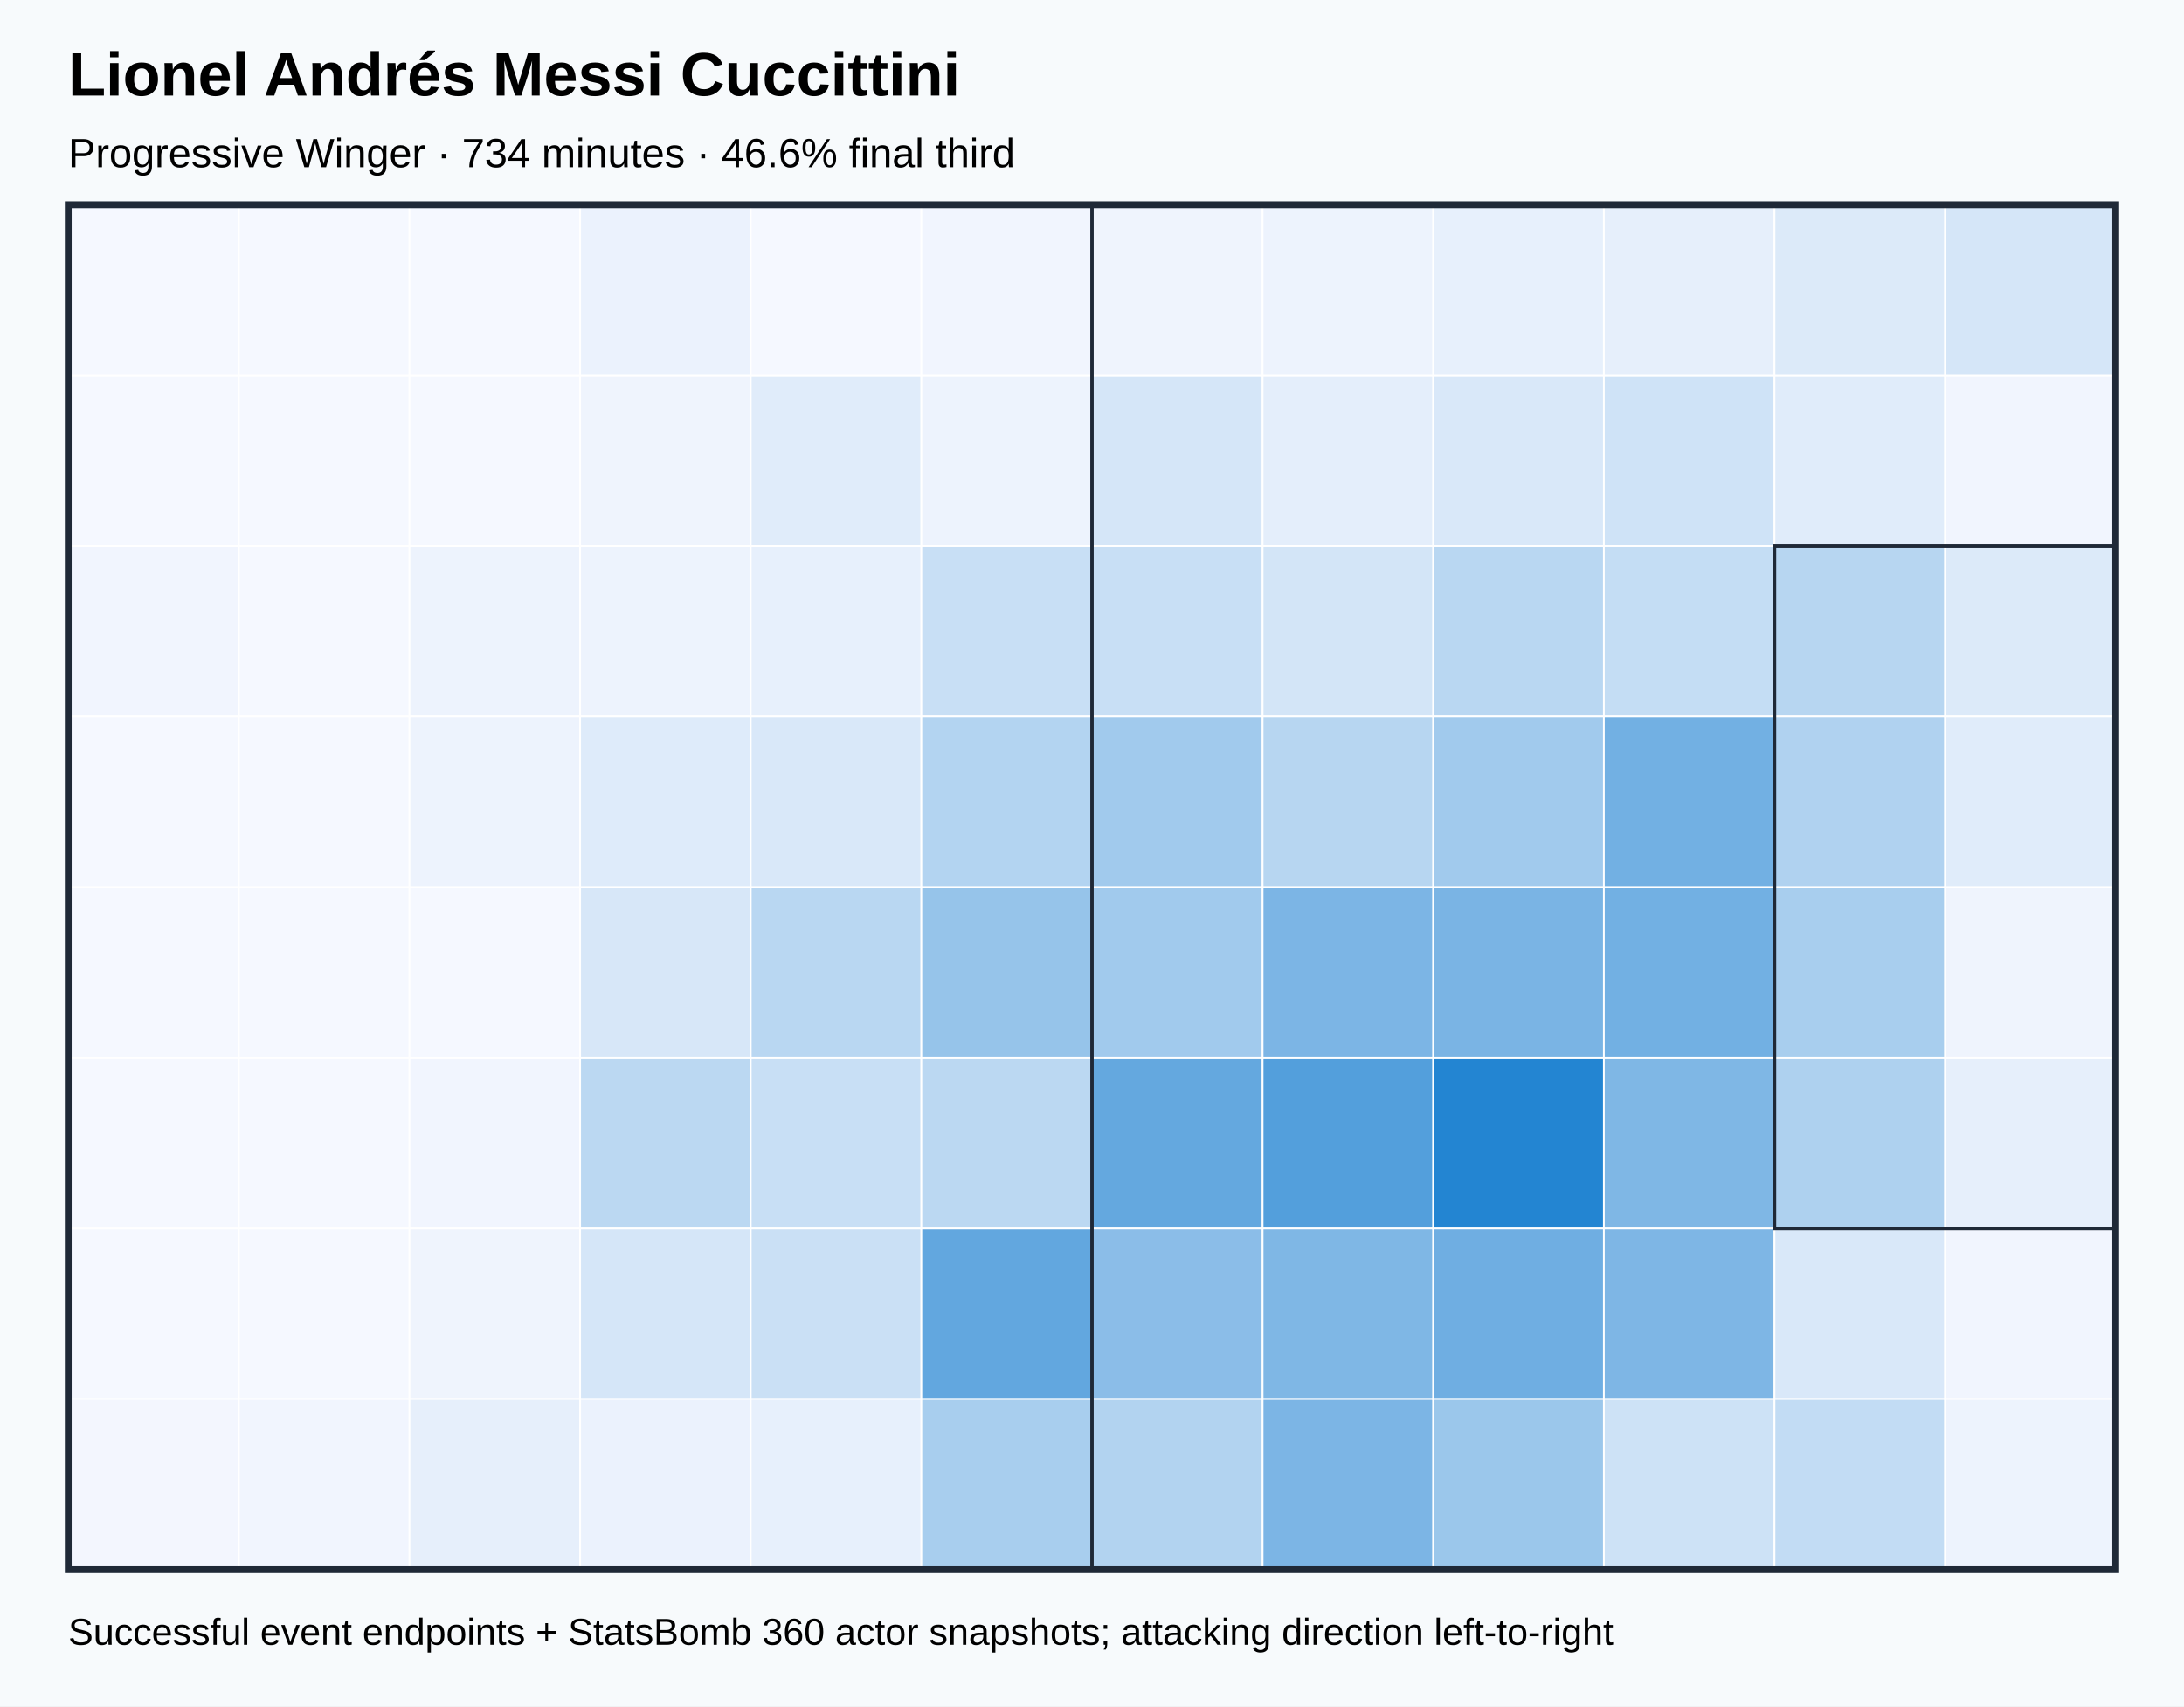
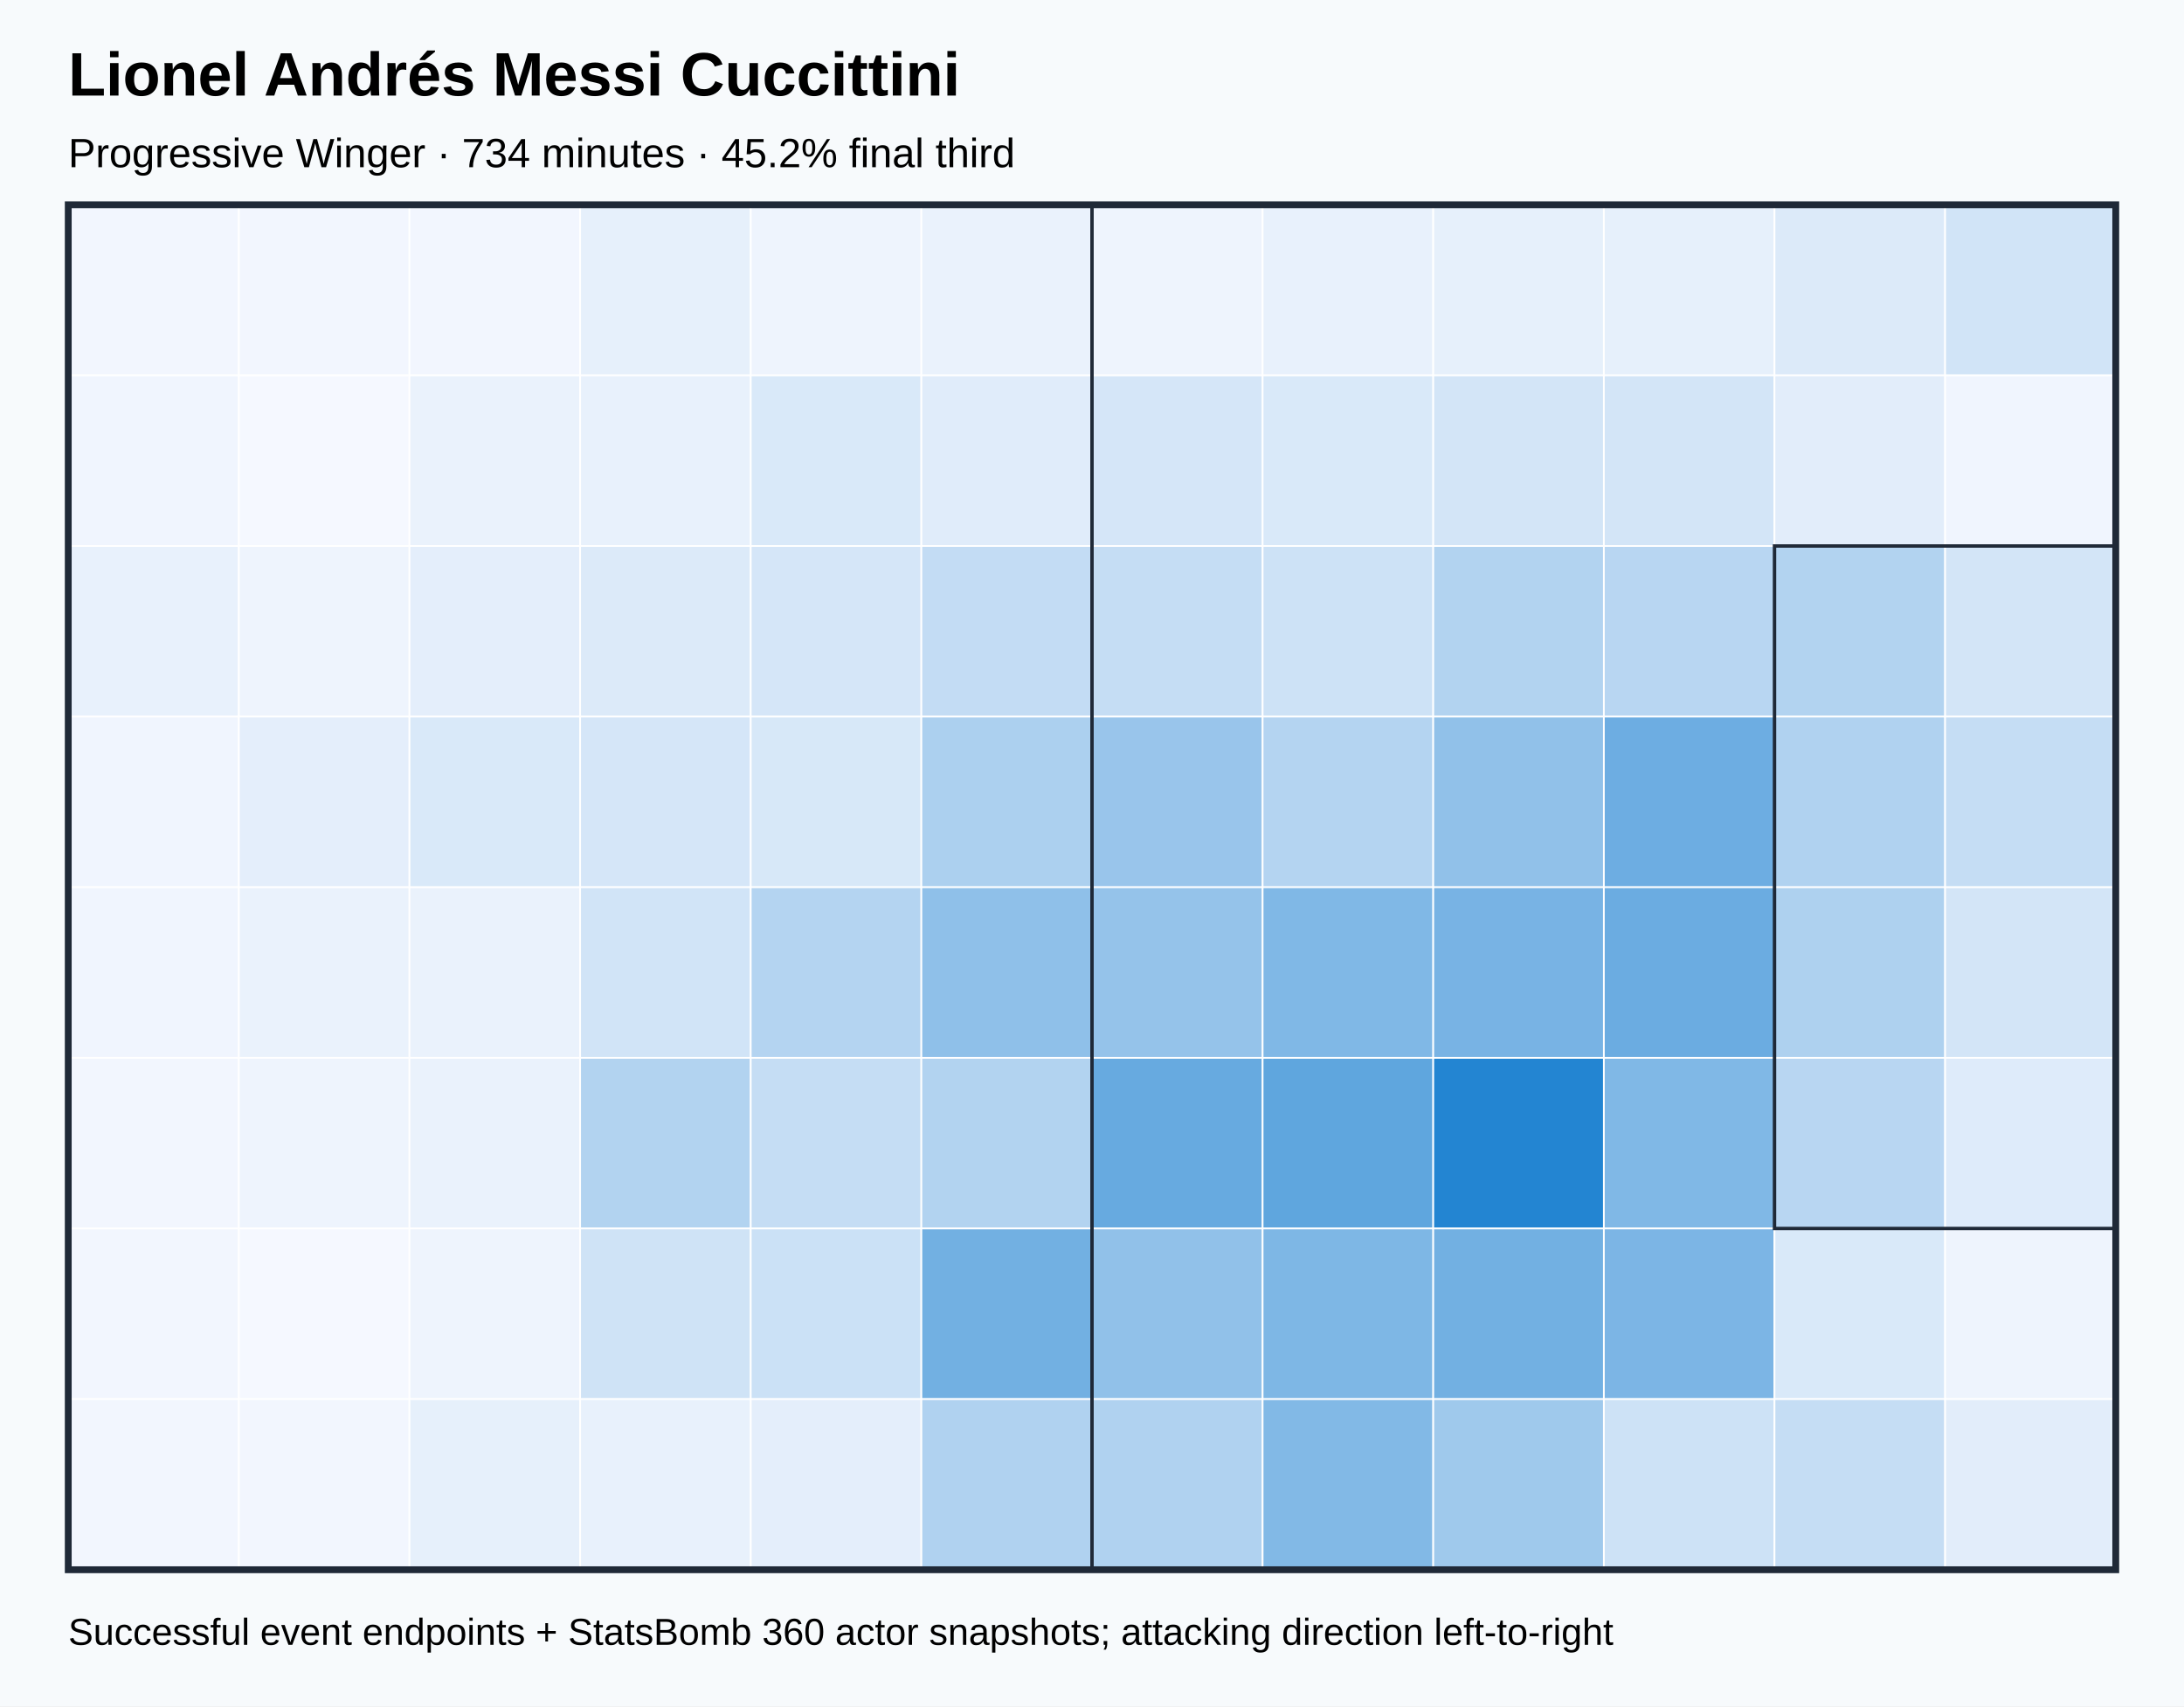
<svg xmlns="http://www.w3.org/2000/svg" width="640" height="500" viewBox="0 0 640 500" role="img">
  <rect width="640" height="500" fill="#f7fafc" />
  <text x="20" y="28" font-family="Arial" font-size="18" font-weight="700">Lionel Andrés Messi Cuccittini</text>
-   <text x="20" y="49" font-family="Arial" font-size="12">Progressive Winger · 734 minutes · 46.6% final third</text>
-   <rect x="20" y="60" width="50" height="50" fill="rgb(245,248,255)" stroke="#ffffff" stroke-width="0.5" />
-   <rect x="20" y="110" width="50" height="50" fill="rgb(245,248,255)" stroke="#ffffff" stroke-width="0.5" />
-   <rect x="20" y="160" width="50" height="50" fill="rgb(241,245,254)" stroke="#ffffff" stroke-width="0.5" />
-   <rect x="20" y="210" width="50" height="50" fill="rgb(245,248,255)" stroke="#ffffff" stroke-width="0.5" />
-   <rect x="20" y="260" width="50" height="50" fill="rgb(245,248,255)" stroke="#ffffff" stroke-width="0.5" />
-   <rect x="20" y="310" width="50" height="50" fill="rgb(245,248,255)" stroke="#ffffff" stroke-width="0.5" />
-   <rect x="20" y="360" width="50" height="50" fill="rgb(245,248,255)" stroke="#ffffff" stroke-width="0.5" />
-   <rect x="20" y="410" width="50" height="50" fill="rgb(243,246,254)" stroke="#ffffff" stroke-width="0.5" />
-   <rect x="70" y="60" width="50" height="50" fill="rgb(245,248,255)" stroke="#ffffff" stroke-width="0.5" />
+   <text x="20" y="49" font-family="Arial" font-size="12">Progressive Winger · 734 minutes · 45.2% final third</text>
+   <rect x="20" y="60" width="50" height="50" fill="rgb(242,246,254)" stroke="#ffffff" stroke-width="0.5" />
+   <rect x="20" y="110" width="50" height="50" fill="rgb(240,245,254)" stroke="#ffffff" stroke-width="0.5" />
+   <rect x="20" y="160" width="50" height="50" fill="rgb(232,241,252)" stroke="#ffffff" stroke-width="0.5" />
+   <rect x="20" y="210" width="50" height="50" fill="rgb(240,245,254)" stroke="#ffffff" stroke-width="0.5" />
+   <rect x="20" y="260" width="50" height="50" fill="rgb(240,245,254)" stroke="#ffffff" stroke-width="0.5" />
+   <rect x="20" y="310" width="50" height="50" fill="rgb(242,246,254)" stroke="#ffffff" stroke-width="0.5" />
+   <rect x="20" y="360" width="50" height="50" fill="rgb(242,246,254)" stroke="#ffffff" stroke-width="0.5" />
+   <rect x="20" y="410" width="50" height="50" fill="rgb(242,246,254)" stroke="#ffffff" stroke-width="0.5" />
+   <rect x="70" y="60" width="50" height="50" fill="rgb(242,246,254)" stroke="#ffffff" stroke-width="0.5" />
  <rect x="70" y="110" width="50" height="50" fill="rgb(245,248,255)" stroke="#ffffff" stroke-width="0.5" />
-   <rect x="70" y="160" width="50" height="50" fill="rgb(245,248,255)" stroke="#ffffff" stroke-width="0.5" />
-   <rect x="70" y="210" width="50" height="50" fill="rgb(245,248,255)" stroke="#ffffff" stroke-width="0.5" />
-   <rect x="70" y="260" width="50" height="50" fill="rgb(245,248,255)" stroke="#ffffff" stroke-width="0.5" />
-   <rect x="70" y="310" width="50" height="50" fill="rgb(245,248,255)" stroke="#ffffff" stroke-width="0.5" />
+   <rect x="70" y="160" width="50" height="50" fill="rgb(238,244,253)" stroke="#ffffff" stroke-width="0.5" />
+   <rect x="70" y="210" width="50" height="50" fill="rgb(228,238,251)" stroke="#ffffff" stroke-width="0.5" />
+   <rect x="70" y="260" width="50" height="50" fill="rgb(234,242,252)" stroke="#ffffff" stroke-width="0.5" />
+   <rect x="70" y="310" width="50" height="50" fill="rgb(238,244,253)" stroke="#ffffff" stroke-width="0.5" />
  <rect x="70" y="360" width="50" height="50" fill="rgb(245,248,255)" stroke="#ffffff" stroke-width="0.5" />
-   <rect x="70" y="410" width="50" height="50" fill="rgb(241,245,254)" stroke="#ffffff" stroke-width="0.5" />
-   <rect x="120" y="60" width="50" height="50" fill="rgb(245,248,255)" stroke="#ffffff" stroke-width="0.5" />
-   <rect x="120" y="110" width="50" height="50" fill="rgb(245,248,255)" stroke="#ffffff" stroke-width="0.5" />
-   <rect x="120" y="160" width="50" height="50" fill="rgb(237,243,253)" stroke="#ffffff" stroke-width="0.5" />
-   <rect x="120" y="210" width="50" height="50" fill="rgb(237,243,253)" stroke="#ffffff" stroke-width="0.5" />
-   <rect x="120" y="260" width="50" height="50" fill="rgb(245,248,255)" stroke="#ffffff" stroke-width="0.5" />
-   <rect x="120" y="310" width="50" height="50" fill="rgb(241,245,254)" stroke="#ffffff" stroke-width="0.5" />
-   <rect x="120" y="360" width="50" height="50" fill="rgb(239,244,253)" stroke="#ffffff" stroke-width="0.5" />
-   <rect x="120" y="410" width="50" height="50" fill="rgb(230,239,251)" stroke="#ffffff" stroke-width="0.5" />
-   <rect x="170" y="60" width="50" height="50" fill="rgb(235,242,253)" stroke="#ffffff" stroke-width="0.5" />
-   <rect x="170" y="110" width="50" height="50" fill="rgb(239,244,253)" stroke="#ffffff" stroke-width="0.5" />
-   <rect x="170" y="160" width="50" height="50" fill="rgb(237,243,253)" stroke="#ffffff" stroke-width="0.5" />
-   <rect x="170" y="210" width="50" height="50" fill="rgb(222,235,250)" stroke="#ffffff" stroke-width="0.5" />
-   <rect x="170" y="260" width="50" height="50" fill="rgb(215,231,248)" stroke="#ffffff" stroke-width="0.5" />
-   <rect x="170" y="310" width="50" height="50" fill="rgb(187,216,242)" stroke="#ffffff" stroke-width="0.5" />
-   <rect x="170" y="360" width="50" height="50" fill="rgb(213,230,248)" stroke="#ffffff" stroke-width="0.5" />
-   <rect x="170" y="410" width="50" height="50" fill="rgb(235,242,253)" stroke="#ffffff" stroke-width="0.5" />
-   <rect x="220" y="60" width="50" height="50" fill="rgb(245,248,255)" stroke="#ffffff" stroke-width="0.5" />
-   <rect x="220" y="110" width="50" height="50" fill="rgb(224,236,250)" stroke="#ffffff" stroke-width="0.5" />
-   <rect x="220" y="160" width="50" height="50" fill="rgb(231,240,252)" stroke="#ffffff" stroke-width="0.5" />
-   <rect x="220" y="210" width="50" height="50" fill="rgb(217,232,249)" stroke="#ffffff" stroke-width="0.5" />
-   <rect x="220" y="260" width="50" height="50" fill="rgb(185,215,242)" stroke="#ffffff" stroke-width="0.5" />
-   <rect x="220" y="310" width="50" height="50" fill="rgb(200,223,245)" stroke="#ffffff" stroke-width="0.5" />
-   <rect x="220" y="360" width="50" height="50" fill="rgb(202,224,245)" stroke="#ffffff" stroke-width="0.5" />
-   <rect x="220" y="410" width="50" height="50" fill="rgb(231,240,252)" stroke="#ffffff" stroke-width="0.5" />
-   <rect x="270" y="60" width="50" height="50" fill="rgb(241,245,254)" stroke="#ffffff" stroke-width="0.5" />
-   <rect x="270" y="110" width="50" height="50" fill="rgb(237,243,253)" stroke="#ffffff" stroke-width="0.5" />
-   <rect x="270" y="160" width="50" height="50" fill="rgb(200,223,245)" stroke="#ffffff" stroke-width="0.5" />
-   <rect x="270" y="210" width="50" height="50" fill="rgb(179,212,241)" stroke="#ffffff" stroke-width="0.5" />
-   <rect x="270" y="260" width="50" height="50" fill="rgb(150,196,234)" stroke="#ffffff" stroke-width="0.5" />
-   <rect x="270" y="310" width="50" height="50" fill="rgb(187,216,242)" stroke="#ffffff" stroke-width="0.5" />
-   <rect x="270" y="360" width="50" height="50" fill="rgb(98,167,223)" stroke="#ffffff" stroke-width="0.5" />
-   <rect x="270" y="410" width="50" height="50" fill="rgb(168,206,238)" stroke="#ffffff" stroke-width="0.5" />
-   <rect x="320" y="60" width="50" height="50" fill="rgb(239,244,253)" stroke="#ffffff" stroke-width="0.5" />
+   <rect x="70" y="410" width="50" height="50" fill="rgb(242,246,254)" stroke="#ffffff" stroke-width="0.5" />
+   <rect x="120" y="60" width="50" height="50" fill="rgb(242,246,254)" stroke="#ffffff" stroke-width="0.5" />
+   <rect x="120" y="110" width="50" height="50" fill="rgb(234,242,252)" stroke="#ffffff" stroke-width="0.5" />
+   <rect x="120" y="160" width="50" height="50" fill="rgb(228,238,251)" stroke="#ffffff" stroke-width="0.5" />
+   <rect x="120" y="210" width="50" height="50" fill="rgb(217,233,249)" stroke="#ffffff" stroke-width="0.5" />
+   <rect x="120" y="260" width="50" height="50" fill="rgb(234,242,252)" stroke="#ffffff" stroke-width="0.5" />
+   <rect x="120" y="310" width="50" height="50" fill="rgb(234,242,252)" stroke="#ffffff" stroke-width="0.5" />
+   <rect x="120" y="360" width="50" height="50" fill="rgb(238,244,253)" stroke="#ffffff" stroke-width="0.5" />
+   <rect x="120" y="410" width="50" height="50" fill="rgb(230,240,251)" stroke="#ffffff" stroke-width="0.5" />
+   <rect x="170" y="60" width="50" height="50" fill="rgb(230,240,251)" stroke="#ffffff" stroke-width="0.5" />
+   <rect x="170" y="110" width="50" height="50" fill="rgb(232,241,252)" stroke="#ffffff" stroke-width="0.5" />
+   <rect x="170" y="160" width="50" height="50" fill="rgb(220,234,249)" stroke="#ffffff" stroke-width="0.5" />
+   <rect x="170" y="210" width="50" height="50" fill="rgb(213,230,248)" stroke="#ffffff" stroke-width="0.5" />
+   <rect x="170" y="260" width="50" height="50" fill="rgb(209,228,247)" stroke="#ffffff" stroke-width="0.5" />
+   <rect x="170" y="310" width="50" height="50" fill="rgb(178,211,240)" stroke="#ffffff" stroke-width="0.5" />
+   <rect x="170" y="360" width="50" height="50" fill="rgb(207,227,246)" stroke="#ffffff" stroke-width="0.5" />
+   <rect x="170" y="410" width="50" height="50" fill="rgb(232,241,252)" stroke="#ffffff" stroke-width="0.5" />
+   <rect x="220" y="60" width="50" height="50" fill="rgb(238,244,253)" stroke="#ffffff" stroke-width="0.5" />
+   <rect x="220" y="110" width="50" height="50" fill="rgb(217,233,249)" stroke="#ffffff" stroke-width="0.5" />
+   <rect x="220" y="160" width="50" height="50" fill="rgb(213,230,248)" stroke="#ffffff" stroke-width="0.5" />
+   <rect x="220" y="210" width="50" height="50" fill="rgb(215,232,248)" stroke="#ffffff" stroke-width="0.5" />
+   <rect x="220" y="260" width="50" height="50" fill="rgb(180,212,241)" stroke="#ffffff" stroke-width="0.5" />
+   <rect x="220" y="310" width="50" height="50" fill="rgb(197,221,244)" stroke="#ffffff" stroke-width="0.5" />
+   <rect x="220" y="360" width="50" height="50" fill="rgb(203,225,246)" stroke="#ffffff" stroke-width="0.5" />
+   <rect x="220" y="410" width="50" height="50" fill="rgb(228,238,251)" stroke="#ffffff" stroke-width="0.5" />
+   <rect x="270" y="60" width="50" height="50" fill="rgb(234,242,252)" stroke="#ffffff" stroke-width="0.5" />
+   <rect x="270" y="110" width="50" height="50" fill="rgb(224,236,250)" stroke="#ffffff" stroke-width="0.5" />
+   <rect x="270" y="160" width="50" height="50" fill="rgb(195,220,244)" stroke="#ffffff" stroke-width="0.5" />
+   <rect x="270" y="210" width="50" height="50" fill="rgb(172,208,239)" stroke="#ffffff" stroke-width="0.5" />
+   <rect x="270" y="260" width="50" height="50" fill="rgb(143,192,233)" stroke="#ffffff" stroke-width="0.5" />
+   <rect x="270" y="310" width="50" height="50" fill="rgb(178,211,240)" stroke="#ffffff" stroke-width="0.5" />
+   <rect x="270" y="360" width="50" height="50" fill="rgb(114,176,226)" stroke="#ffffff" stroke-width="0.5" />
+   <rect x="270" y="410" width="50" height="50" fill="rgb(176,210,240)" stroke="#ffffff" stroke-width="0.5" />
+   <rect x="320" y="60" width="50" height="50" fill="rgb(238,244,253)" stroke="#ffffff" stroke-width="0.5" />
  <rect x="320" y="110" width="50" height="50" fill="rgb(213,230,248)" stroke="#ffffff" stroke-width="0.5" />
-   <rect x="320" y="160" width="50" height="50" fill="rgb(200,223,245)" stroke="#ffffff" stroke-width="0.5" />
-   <rect x="320" y="210" width="50" height="50" fill="rgb(161,202,237)" stroke="#ffffff" stroke-width="0.5" />
-   <rect x="320" y="260" width="50" height="50" fill="rgb(161,202,237)" stroke="#ffffff" stroke-width="0.5" />
-   <rect x="320" y="310" width="50" height="50" fill="rgb(100,168,223)" stroke="#ffffff" stroke-width="0.5" />
-   <rect x="320" y="360" width="50" height="50" fill="rgb(139,189,232)" stroke="#ffffff" stroke-width="0.5" />
-   <rect x="320" y="410" width="50" height="50" fill="rgb(178,211,240)" stroke="#ffffff" stroke-width="0.5" />
-   <rect x="370" y="60" width="50" height="50" fill="rgb(237,243,253)" stroke="#ffffff" stroke-width="0.5" />
-   <rect x="370" y="110" width="50" height="50" fill="rgb(228,238,251)" stroke="#ffffff" stroke-width="0.5" />
-   <rect x="370" y="160" width="50" height="50" fill="rgb(211,229,247)" stroke="#ffffff" stroke-width="0.5" />
-   <rect x="370" y="210" width="50" height="50" fill="rgb(183,214,241)" stroke="#ffffff" stroke-width="0.5" />
-   <rect x="370" y="260" width="50" height="50" fill="rgb(124,181,229)" stroke="#ffffff" stroke-width="0.5" />
-   <rect x="370" y="310" width="50" height="50" fill="rgb(83,159,220)" stroke="#ffffff" stroke-width="0.5" />
-   <rect x="370" y="360" width="50" height="50" fill="rgb(127,183,229)" stroke="#ffffff" stroke-width="0.5" />
-   <rect x="370" y="410" width="50" height="50" fill="rgb(124,181,229)" stroke="#ffffff" stroke-width="0.5" />
-   <rect x="420" y="60" width="50" height="50" fill="rgb(231,240,252)" stroke="#ffffff" stroke-width="0.5" />
-   <rect x="420" y="110" width="50" height="50" fill="rgb(217,232,249)" stroke="#ffffff" stroke-width="0.5" />
-   <rect x="420" y="160" width="50" height="50" fill="rgb(185,215,242)" stroke="#ffffff" stroke-width="0.5" />
-   <rect x="420" y="210" width="50" height="50" fill="rgb(161,202,237)" stroke="#ffffff" stroke-width="0.5" />
-   <rect x="420" y="260" width="50" height="50" fill="rgb(122,180,228)" stroke="#ffffff" stroke-width="0.5" />
+   <rect x="320" y="160" width="50" height="50" fill="rgb(197,221,244)" stroke="#ffffff" stroke-width="0.5" />
+   <rect x="320" y="210" width="50" height="50" fill="rgb(153,197,235)" stroke="#ffffff" stroke-width="0.5" />
+   <rect x="320" y="260" width="50" height="50" fill="rgb(149,195,234)" stroke="#ffffff" stroke-width="0.5" />
+   <rect x="320" y="310" width="50" height="50" fill="rgb(103,170,224)" stroke="#ffffff" stroke-width="0.5" />
+   <rect x="320" y="360" width="50" height="50" fill="rgb(145,193,233)" stroke="#ffffff" stroke-width="0.5" />
+   <rect x="320" y="410" width="50" height="50" fill="rgb(176,210,240)" stroke="#ffffff" stroke-width="0.5" />
+   <rect x="370" y="60" width="50" height="50" fill="rgb(232,241,252)" stroke="#ffffff" stroke-width="0.5" />
+   <rect x="370" y="110" width="50" height="50" fill="rgb(217,233,249)" stroke="#ffffff" stroke-width="0.5" />
+   <rect x="370" y="160" width="50" height="50" fill="rgb(205,226,246)" stroke="#ffffff" stroke-width="0.5" />
+   <rect x="370" y="210" width="50" height="50" fill="rgb(180,212,241)" stroke="#ffffff" stroke-width="0.5" />
+   <rect x="370" y="260" width="50" height="50" fill="rgb(128,184,230)" stroke="#ffffff" stroke-width="0.5" />
+   <rect x="370" y="310" width="50" height="50" fill="rgb(95,166,222)" stroke="#ffffff" stroke-width="0.5" />
+   <rect x="370" y="360" width="50" height="50" fill="rgb(126,183,229)" stroke="#ffffff" stroke-width="0.5" />
+   <rect x="370" y="410" width="50" height="50" fill="rgb(130,185,230)" stroke="#ffffff" stroke-width="0.5" />
+   <rect x="420" y="60" width="50" height="50" fill="rgb(230,240,251)" stroke="#ffffff" stroke-width="0.5" />
+   <rect x="420" y="110" width="50" height="50" fill="rgb(211,229,247)" stroke="#ffffff" stroke-width="0.5" />
+   <rect x="420" y="160" width="50" height="50" fill="rgb(178,211,240)" stroke="#ffffff" stroke-width="0.5" />
+   <rect x="420" y="210" width="50" height="50" fill="rgb(145,193,233)" stroke="#ffffff" stroke-width="0.5" />
+   <rect x="420" y="260" width="50" height="50" fill="rgb(120,179,228)" stroke="#ffffff" stroke-width="0.5" />
  <rect x="420" y="310" width="50" height="50" fill="rgb(35,133,210)" stroke="#ffffff" stroke-width="0.5" />
-   <rect x="420" y="360" width="50" height="50" fill="rgb(111,174,226)" stroke="#ffffff" stroke-width="0.5" />
-   <rect x="420" y="410" width="50" height="50" fill="rgb(155,199,235)" stroke="#ffffff" stroke-width="0.5" />
-   <rect x="470" y="60" width="50" height="50" fill="rgb(230,239,251)" stroke="#ffffff" stroke-width="0.5" />
-   <rect x="470" y="110" width="50" height="50" fill="rgb(207,227,247)" stroke="#ffffff" stroke-width="0.5" />
-   <rect x="470" y="160" width="50" height="50" fill="rgb(196,221,244)" stroke="#ffffff" stroke-width="0.5" />
-   <rect x="470" y="210" width="50" height="50" fill="rgb(114,176,227)" stroke="#ffffff" stroke-width="0.5" />
-   <rect x="470" y="260" width="50" height="50" fill="rgb(114,176,227)" stroke="#ffffff" stroke-width="0.5" />
-   <rect x="470" y="310" width="50" height="50" fill="rgb(127,183,229)" stroke="#ffffff" stroke-width="0.5" />
-   <rect x="470" y="360" width="50" height="50" fill="rgb(126,182,229)" stroke="#ffffff" stroke-width="0.5" />
+   <rect x="420" y="360" width="50" height="50" fill="rgb(114,176,226)" stroke="#ffffff" stroke-width="0.5" />
+   <rect x="420" y="410" width="50" height="50" fill="rgb(159,201,236)" stroke="#ffffff" stroke-width="0.5" />
+   <rect x="470" y="60" width="50" height="50" fill="rgb(230,240,251)" stroke="#ffffff" stroke-width="0.5" />
+   <rect x="470" y="110" width="50" height="50" fill="rgb(211,229,247)" stroke="#ffffff" stroke-width="0.5" />
+   <rect x="470" y="160" width="50" height="50" fill="rgb(184,214,242)" stroke="#ffffff" stroke-width="0.5" />
+   <rect x="470" y="210" width="50" height="50" fill="rgb(109,173,226)" stroke="#ffffff" stroke-width="0.5" />
+   <rect x="470" y="260" width="50" height="50" fill="rgb(107,172,225)" stroke="#ffffff" stroke-width="0.5" />
+   <rect x="470" y="310" width="50" height="50" fill="rgb(128,184,230)" stroke="#ffffff" stroke-width="0.5" />
+   <rect x="470" y="360" width="50" height="50" fill="rgb(124,181,229)" stroke="#ffffff" stroke-width="0.5" />
  <rect x="470" y="410" width="50" height="50" fill="rgb(205,226,246)" stroke="#ffffff" stroke-width="0.5" />
  <rect x="520" y="60" width="50" height="50" fill="rgb(220,234,249)" stroke="#ffffff" stroke-width="0.5" />
-   <rect x="520" y="110" width="50" height="50" fill="rgb(224,236,250)" stroke="#ffffff" stroke-width="0.5" />
-   <rect x="520" y="160" width="50" height="50" fill="rgb(183,214,241)" stroke="#ffffff" stroke-width="0.5" />
+   <rect x="520" y="110" width="50" height="50" fill="rgb(226,237,250)" stroke="#ffffff" stroke-width="0.5" />
+   <rect x="520" y="160" width="50" height="50" fill="rgb(178,211,240)" stroke="#ffffff" stroke-width="0.5" />
  <rect x="520" y="210" width="50" height="50" fill="rgb(176,210,240)" stroke="#ffffff" stroke-width="0.5" />
-   <rect x="520" y="260" width="50" height="50" fill="rgb(168,206,238)" stroke="#ffffff" stroke-width="0.5" />
-   <rect x="520" y="310" width="50" height="50" fill="rgb(174,209,239)" stroke="#ffffff" stroke-width="0.5" />
-   <rect x="520" y="360" width="50" height="50" fill="rgb(217,232,249)" stroke="#ffffff" stroke-width="0.5" />
-   <rect x="520" y="410" width="50" height="50" fill="rgb(194,220,244)" stroke="#ffffff" stroke-width="0.5" />
-   <rect x="570" y="60" width="50" height="50" fill="rgb(213,230,248)" stroke="#ffffff" stroke-width="0.5" />
-   <rect x="570" y="110" width="50" height="50" fill="rgb(241,245,254)" stroke="#ffffff" stroke-width="0.5" />
-   <rect x="570" y="160" width="50" height="50" fill="rgb(220,234,249)" stroke="#ffffff" stroke-width="0.5" />
-   <rect x="570" y="210" width="50" height="50" fill="rgb(224,236,250)" stroke="#ffffff" stroke-width="0.5" />
-   <rect x="570" y="260" width="50" height="50" fill="rgb(239,244,253)" stroke="#ffffff" stroke-width="0.5" />
-   <rect x="570" y="310" width="50" height="50" fill="rgb(230,239,251)" stroke="#ffffff" stroke-width="0.5" />
-   <rect x="570" y="360" width="50" height="50" fill="rgb(241,245,254)" stroke="#ffffff" stroke-width="0.5" />
-   <rect x="570" y="410" width="50" height="50" fill="rgb(237,243,253)" stroke="#ffffff" stroke-width="0.5" />
+   <rect x="520" y="260" width="50" height="50" fill="rgb(174,209,239)" stroke="#ffffff" stroke-width="0.5" />
+   <rect x="520" y="310" width="50" height="50" fill="rgb(184,214,242)" stroke="#ffffff" stroke-width="0.5" />
+   <rect x="520" y="360" width="50" height="50" fill="rgb(217,233,249)" stroke="#ffffff" stroke-width="0.5" />
+   <rect x="520" y="410" width="50" height="50" fill="rgb(197,221,244)" stroke="#ffffff" stroke-width="0.5" />
+   <rect x="570" y="60" width="50" height="50" fill="rgb(209,228,247)" stroke="#ffffff" stroke-width="0.5" />
+   <rect x="570" y="110" width="50" height="50" fill="rgb(240,245,254)" stroke="#ffffff" stroke-width="0.5" />
+   <rect x="570" y="160" width="50" height="50" fill="rgb(211,229,247)" stroke="#ffffff" stroke-width="0.5" />
+   <rect x="570" y="210" width="50" height="50" fill="rgb(197,221,244)" stroke="#ffffff" stroke-width="0.5" />
+   <rect x="570" y="260" width="50" height="50" fill="rgb(211,229,247)" stroke="#ffffff" stroke-width="0.5" />
+   <rect x="570" y="310" width="50" height="50" fill="rgb(222,235,250)" stroke="#ffffff" stroke-width="0.5" />
+   <rect x="570" y="360" width="50" height="50" fill="rgb(238,244,253)" stroke="#ffffff" stroke-width="0.5" />
+   <rect x="570" y="410" width="50" height="50" fill="rgb(226,237,250)" stroke="#ffffff" stroke-width="0.5" />
  <rect x="20" y="60" width="600" height="400" fill="none" stroke="#1f2937" stroke-width="2" />
  <line x1="320" y1="60" x2="320" y2="460" stroke="#1f2937" stroke-width="1" />
  <rect x="520" y="160" width="100" height="200" fill="none" stroke="#1f2937" />
  <text x="20" y="482" font-family="Arial" font-size="11">Successful event endpoints + StatsBomb 360 actor snapshots; attacking direction left-to-right</text>
</svg>
